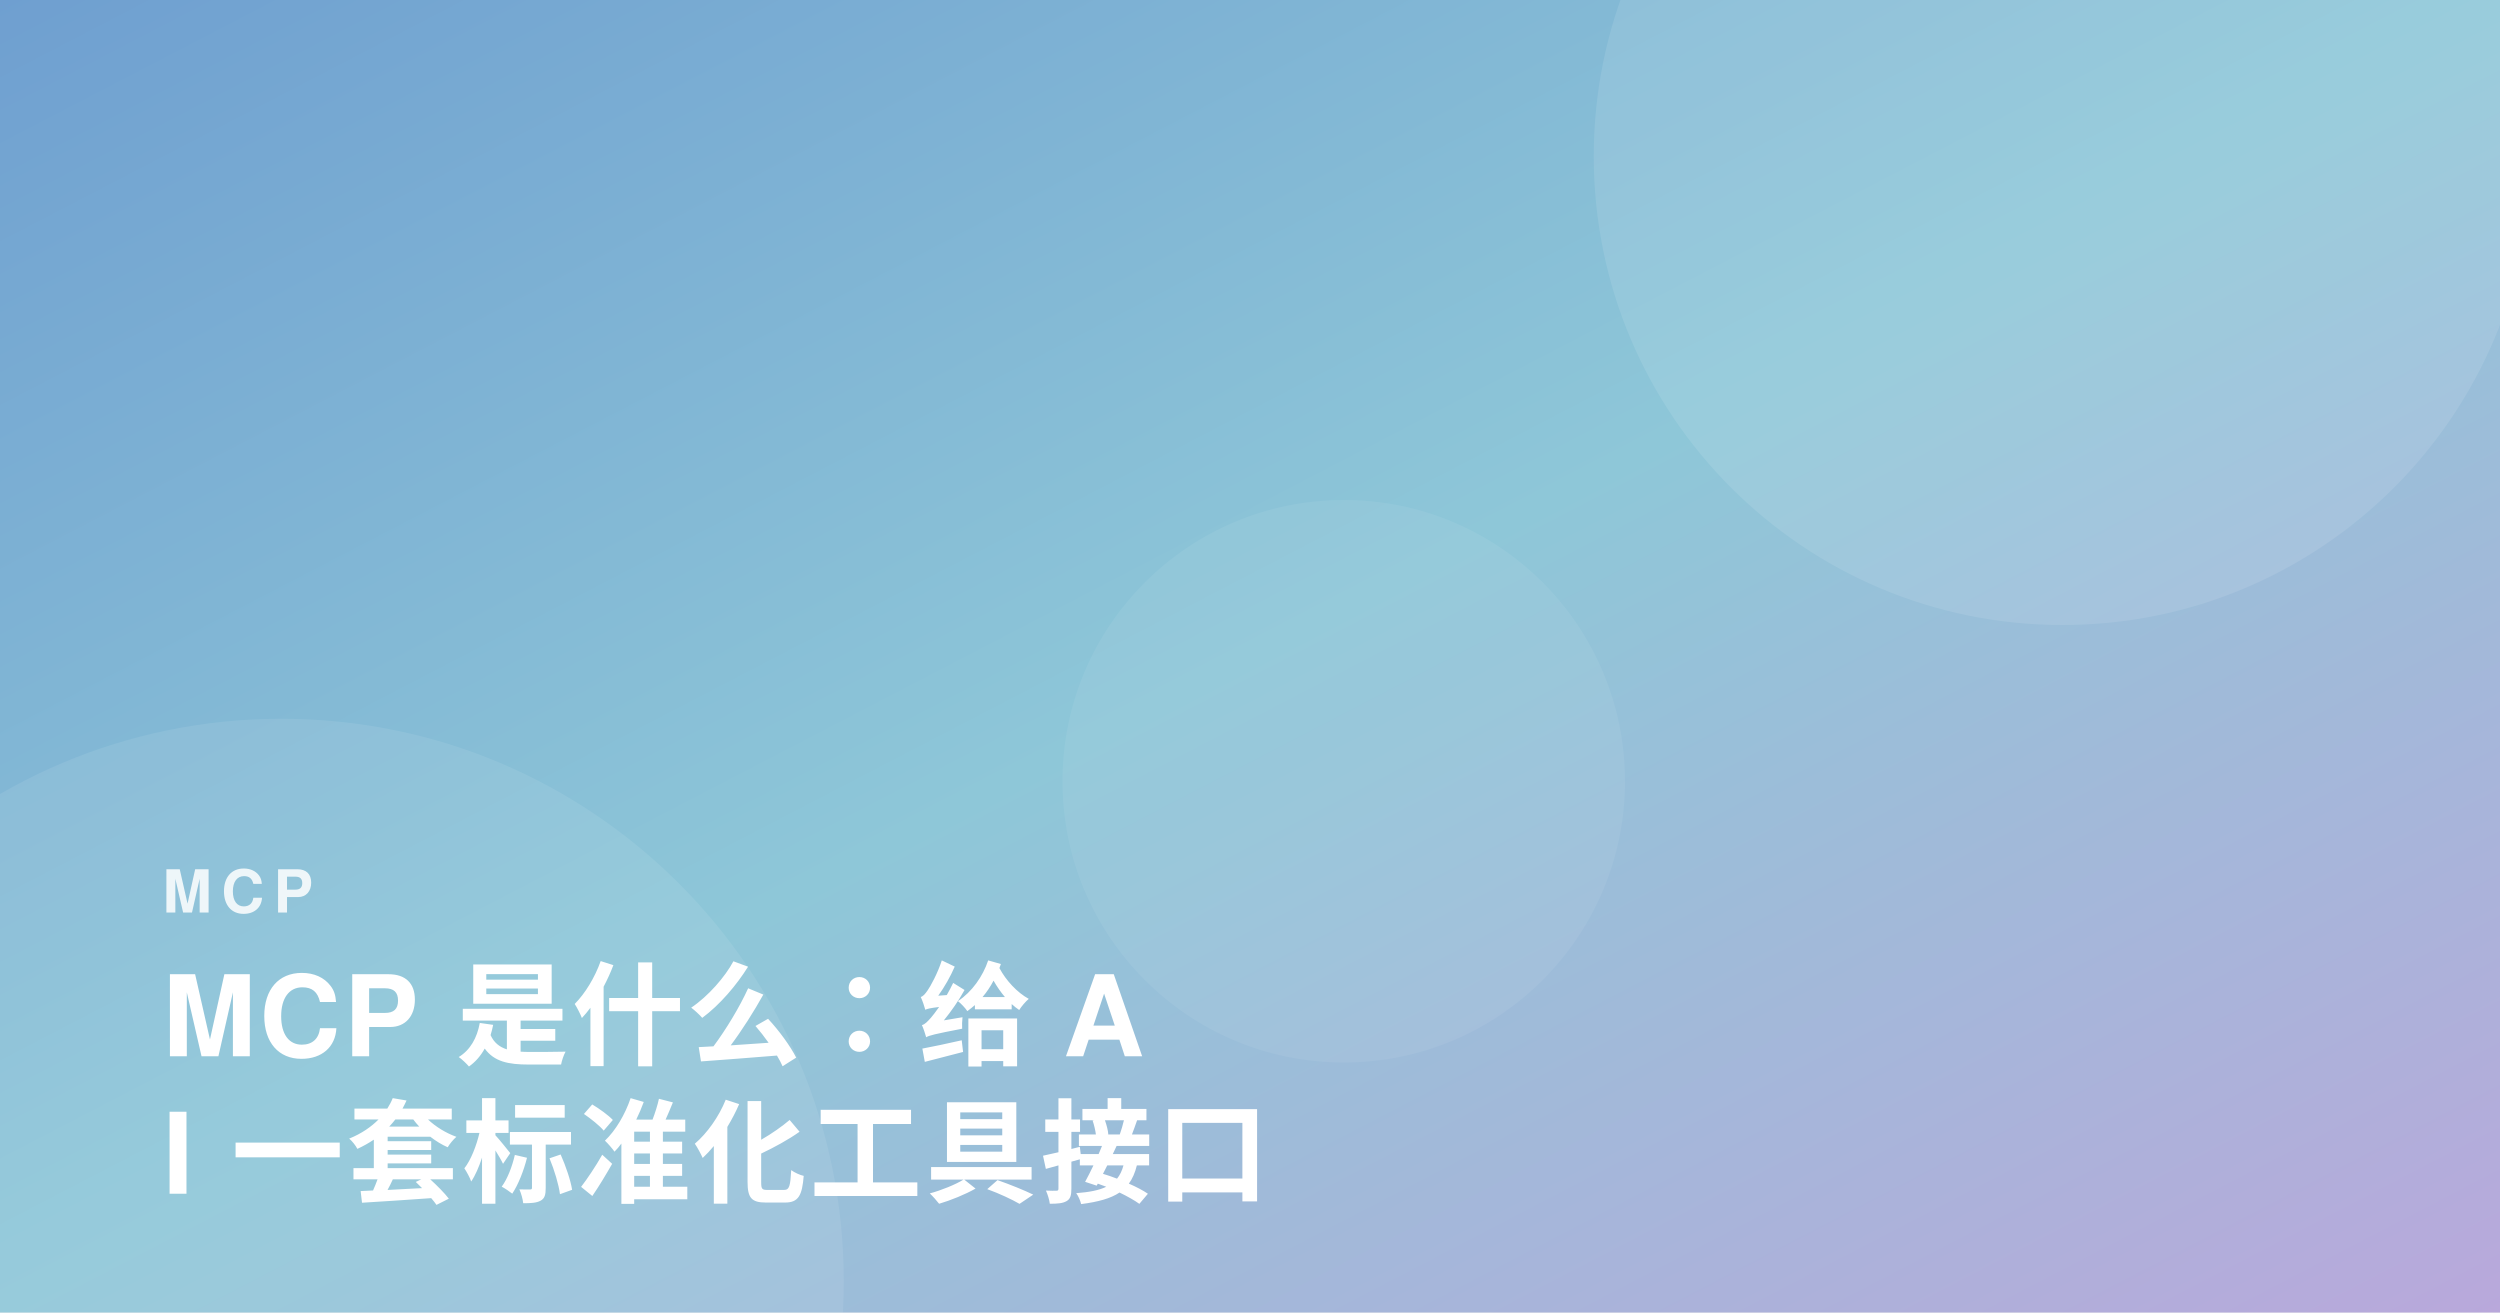
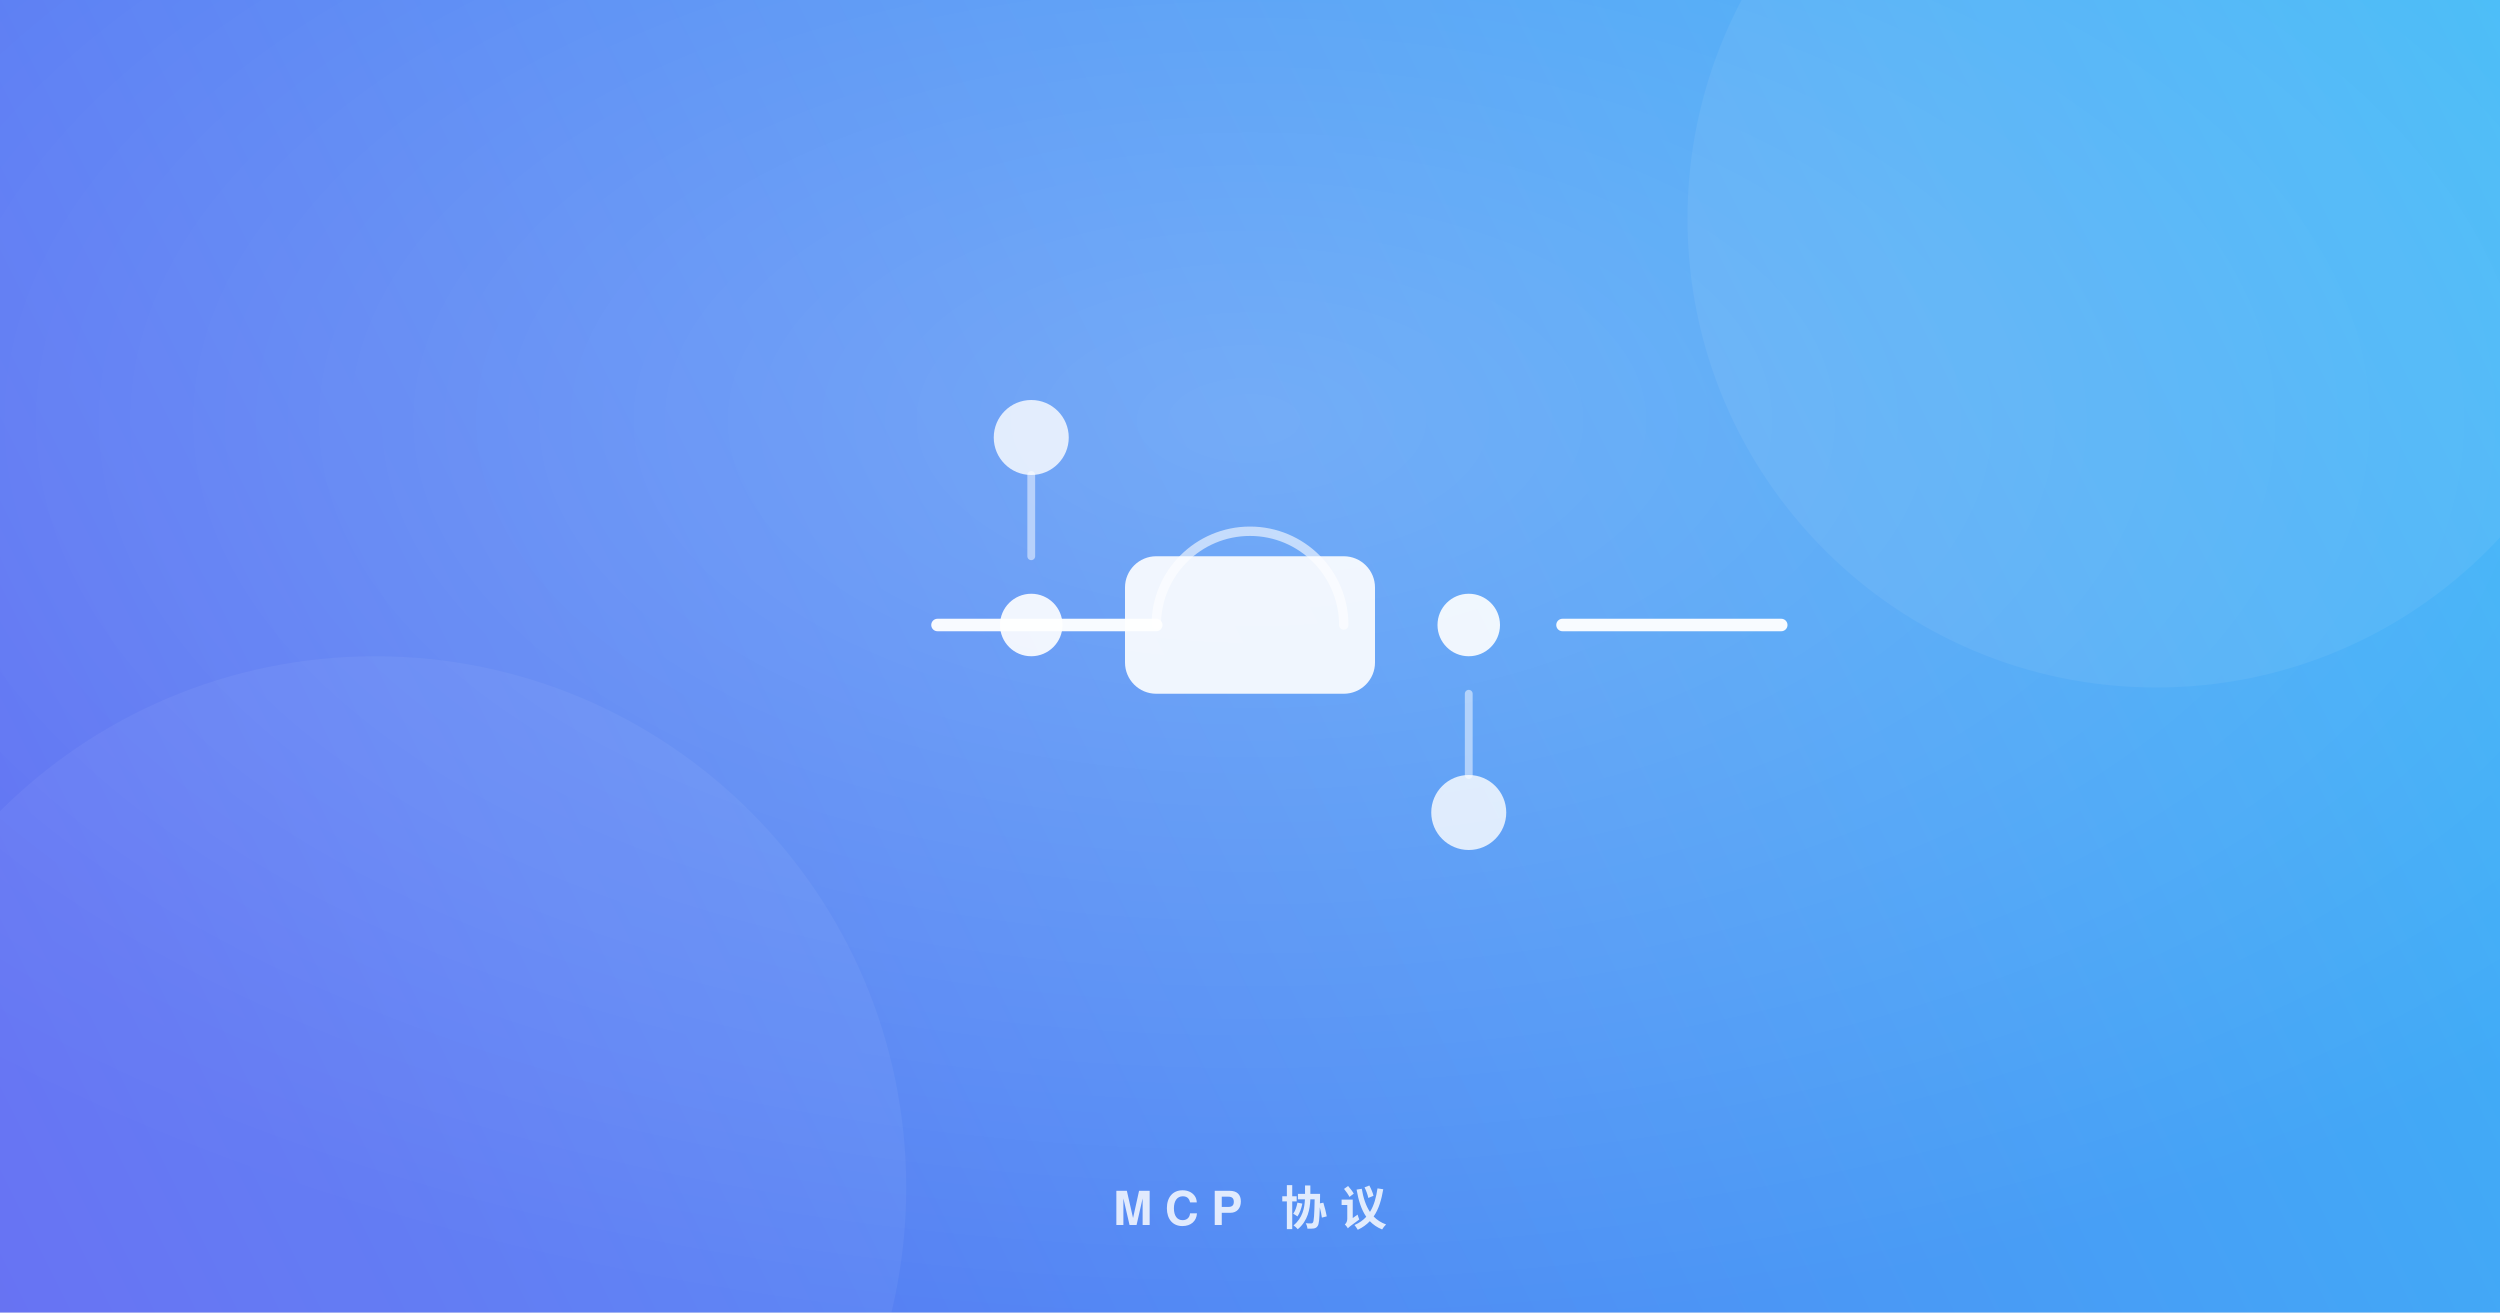
<svg xmlns="http://www.w3.org/2000/svg" viewBox="0 0 800 420" preserveAspectRatio="xMidYMid slice">
  <defs>
-     <linearGradient id="g" x1="0" y1="0" x2="1" y2="1">
-       <stop offset="0" stop-color="#6f9fd0" />
-       <stop offset="0.5" stop-color="#8ec7d8" />
-       <stop offset="1" stop-color="#b9a8db" />
+     <linearGradient id="bg" x1="0" y1="0" x2="1" y2="1" gradientTransform="rotate(120 .5 .5)">
+       <stop offset="0" stop-color="#38bdf8" />
+       <stop offset="1" stop-color="#6366f1" />
    </linearGradient>
+     <radialGradient id="glow" cx="0.5" cy="0.32" r="0.7">
+       <stop offset="0" stop-color="#ffffff" stop-opacity="0.22" />
+       <stop offset="1" stop-color="#ffffff" stop-opacity="0" />
+     </radialGradient>
  </defs>
-   <rect width="800" height="420" fill="url(#g)" />
-   <circle cx="660" cy="50" r="150" fill="#ffffff" opacity="0.10" />
-   <circle cx="90" cy="410" r="180" fill="#ffffff" opacity="0.08" />
-   <circle cx="430" cy="250" r="90" fill="#ffffff" opacity="0.06" />
-   <text x="52" y="292" font-family="-apple-system,BlinkMacSystemFont,Segoe UI,Helvetica,Arial,sans-serif" font-size="19" font-weight="600" fill="#ffffff" opacity="0.85" letter-spacing="3">MCP</text>
-   <text x="52" y="338" font-family="-apple-system,BlinkMacSystemFont,Segoe UI,Helvetica,Arial,sans-serif" font-size="36" font-weight="700" fill="#ffffff" letter-spacing="1">MCP 是什么：给 A</text>
-   <text x="52" y="382" font-family="-apple-system,BlinkMacSystemFont,Segoe UI,Helvetica,Arial,sans-serif" font-size="36" font-weight="700" fill="#ffffff" letter-spacing="1">I 一套标准化工具接口</text>
+   <rect width="800" height="420" fill="url(#bg)" />
+   <rect width="800" height="420" fill="url(#glow)" />
+   <circle cx="690" cy="70" r="150" fill="#ffffff" opacity="0.06" />
+   <circle cx="120" cy="380" r="170" fill="#ffffff" opacity="0.05" />
+   <path d="M300 200 h70" fill="none" stroke="#ffffff" stroke-width="4" stroke-linecap="round" stroke-linejoin="round" opacity="0.95" />
+   <path d="M500 200 h70" fill="none" stroke="#ffffff" stroke-width="4" stroke-linecap="round" stroke-linejoin="round" opacity="0.95" />
+   <rect x="360" y="178" width="80" height="44" rx="10" fill="#ffffff" opacity="0.9" />
+   <circle cx="330" cy="200" r="10" fill="#ffffff" opacity="0.9" />
+   <circle cx="470" cy="200" r="10" fill="#ffffff" opacity="0.9" />
+   <path d="M400 200 m-30 0 a30 30 0 0 1 60 0" fill="none" stroke="#ffffff" stroke-width="3" stroke-linecap="round" stroke-linejoin="round" opacity="0.6" />
+   <circle cx="330" cy="140" r="12" fill="#ffffff" opacity="0.8" />
+   <circle cx="470" cy="260" r="12" fill="#ffffff" opacity="0.8" />
+   <path d="M330 152 L330 178 M470 222 L470 248" fill="none" stroke="#ffffff" stroke-width="2.5" stroke-linecap="round" stroke-linejoin="round" opacity="0.5" />
+   <text x="400" y="392" text-anchor="middle" font-family="-apple-system,BlinkMacSystemFont,Segoe UI,Helvetica,Arial,sans-serif" font-size="15" font-weight="600" fill="#ffffff" opacity="0.82" letter-spacing="4">MCP 协议</text>
</svg>
